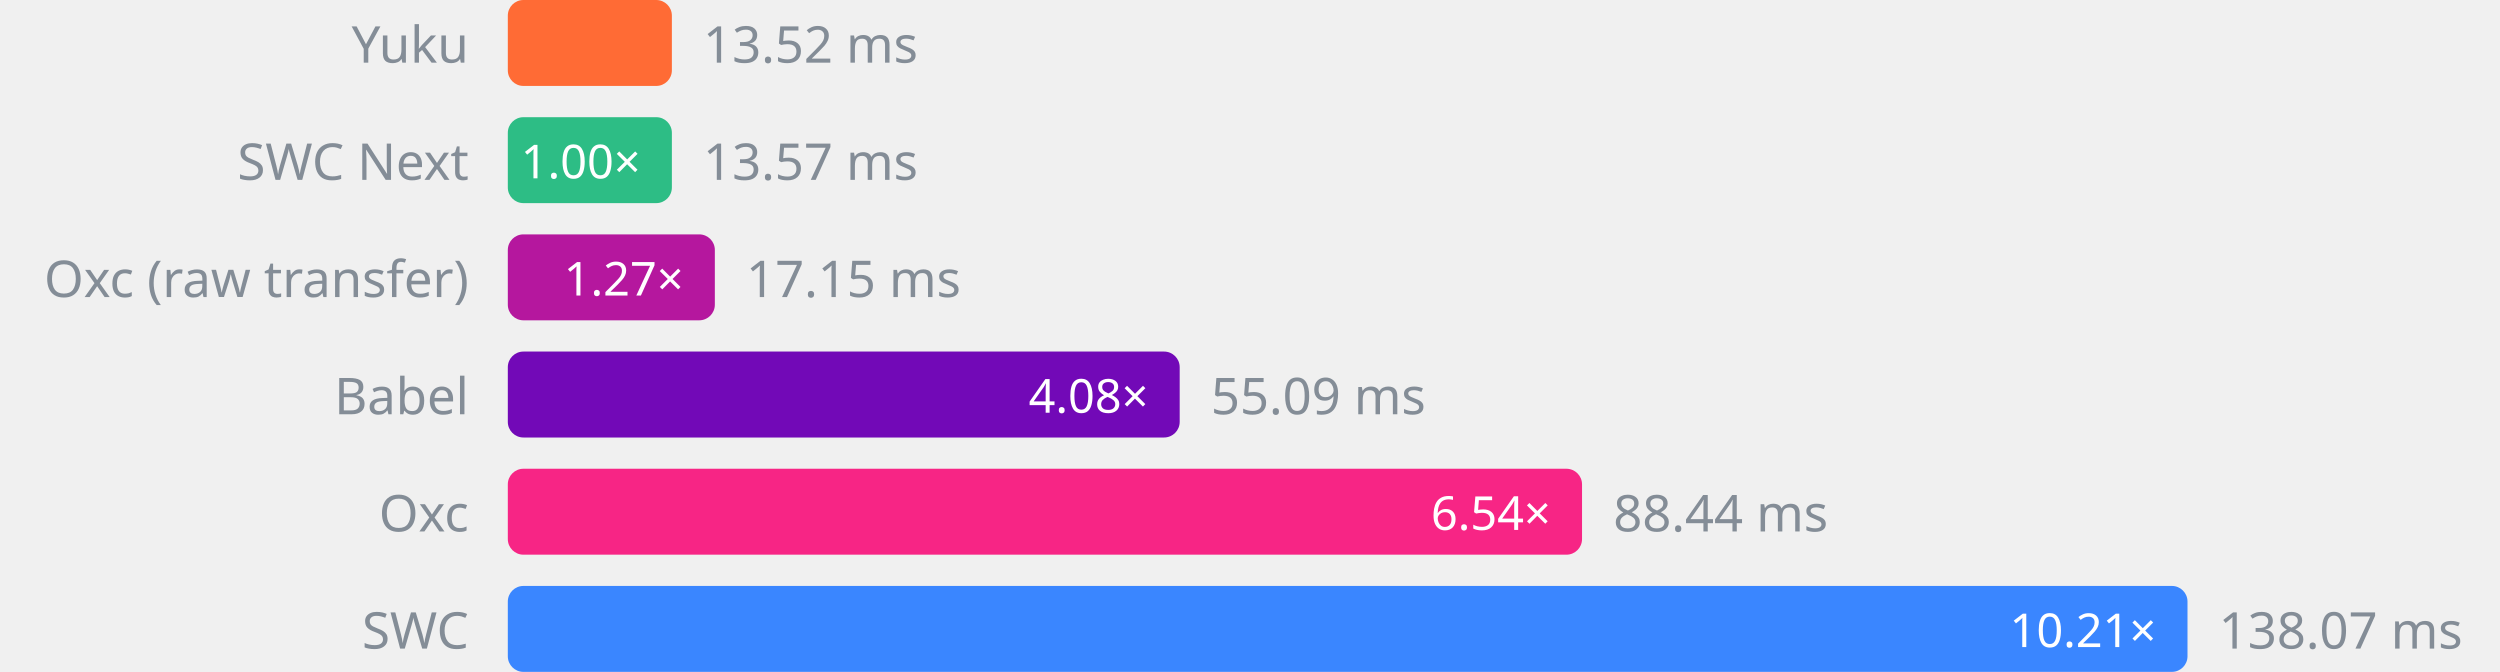
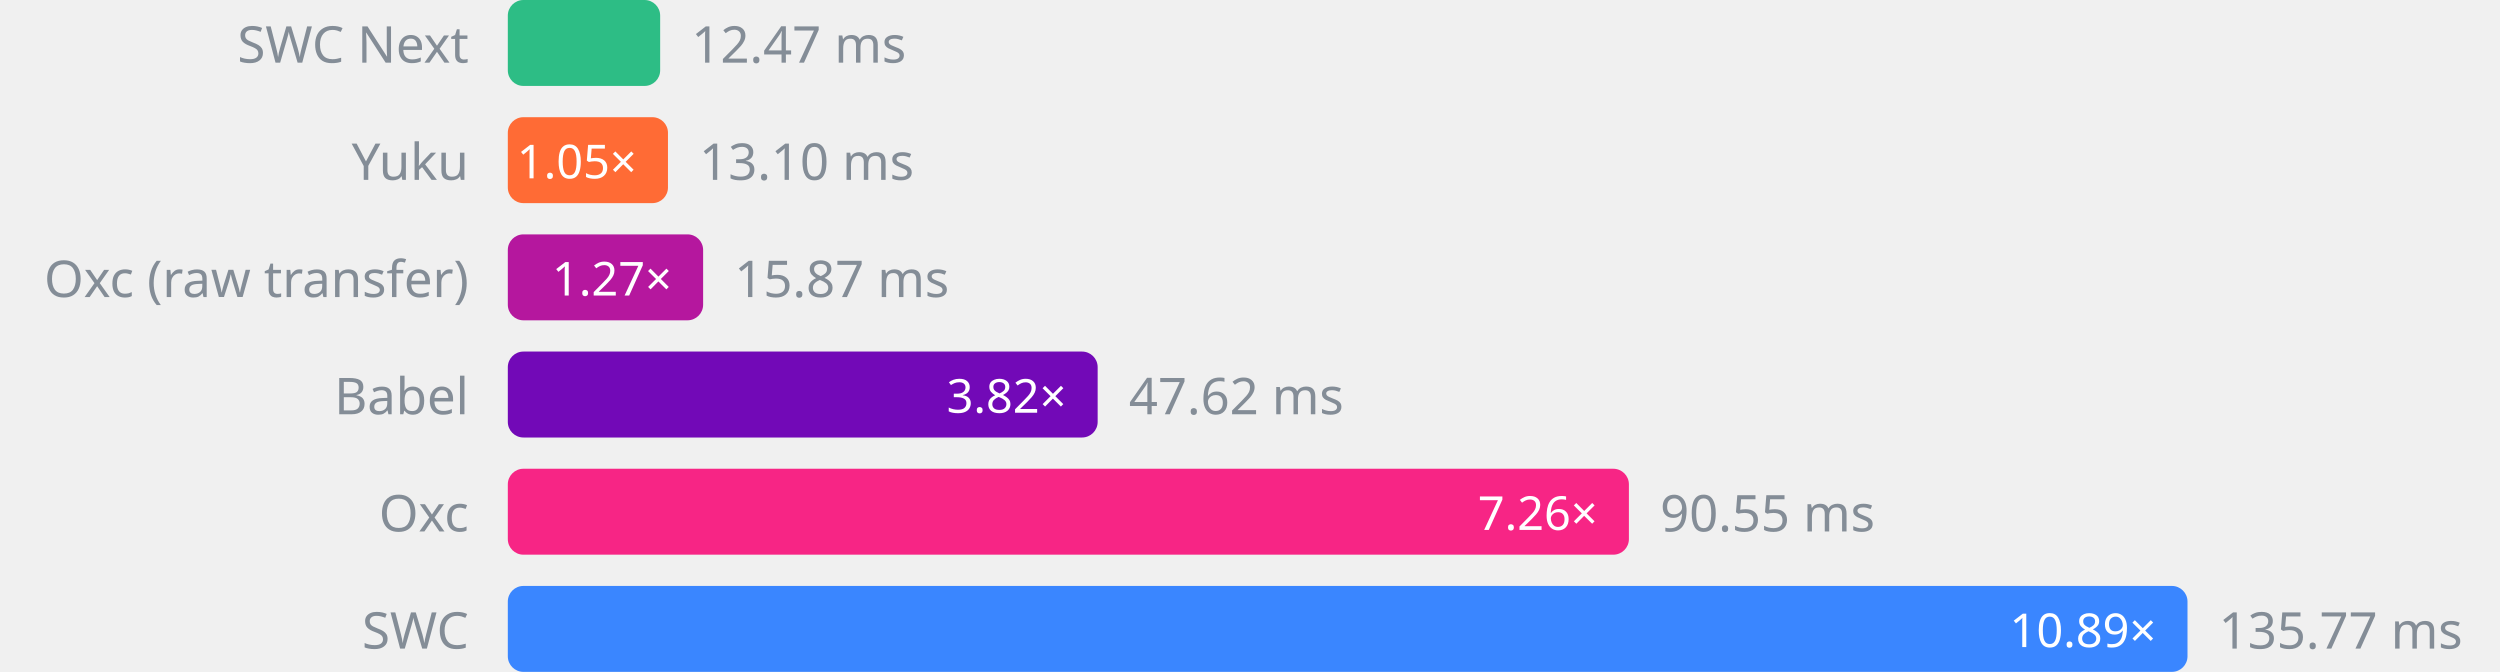
<svg xmlns="http://www.w3.org/2000/svg" width="640" height="172" viewBox="0 0 640 172">
  <style>
    text { font: 13px -apple-system, BlinkMacSystemFont, "Segoe UI", "Noto Sans", Helvetica, Arial, sans-serif; fill: #848d97; dominant-baseline: central; font-variant-numeric: tabular-nums }
    .ratio { font-size: 12px; fill: #fff }
  </style>
-   <text x="120" y="11" text-anchor="end">Yuku</text>
-   <rect x="130" y="0" width="42" height="22" rx="4" fill="#FF6B35" />
-   <text x="180" y="11">13.52 ms</text>
-   <text x="120" y="41" text-anchor="end">SWC Next</text>
-   <rect x="130" y="30" width="42" height="22" rx="4" fill="#2DBD85" />
-   <text x="180" y="41">13.57 ms</text>
-   <text class="ratio" x="164" y="41" text-anchor="end">1.00×</text>
+   <text x="120" y="11" text-anchor="end">SWC Next</text>
+   <rect x="130" y="0" width="39" height="22" rx="4" fill="#2DBD85" />
+   <text x="177" y="11">12.47 ms</text>
+   <text x="120" y="41" text-anchor="end">Yuku</text>
+   <rect x="130" y="30" width="41" height="22" rx="4" fill="#FF6B35" />
+   <text x="179" y="41">13.10 ms</text>
+   <text class="ratio" x="163" y="41" text-anchor="end">1.05×</text>
  <text x="120" y="71" text-anchor="end">Oxc (raw transfer)</text>
-   <rect x="130" y="60" width="53" height="22" rx="4" fill="#B5179E" />
-   <text x="191" y="71">17.15 ms</text>
-   <text class="ratio" x="175" y="71" text-anchor="end">1.27×</text>
+   <rect x="130" y="60" width="50" height="22" rx="4" fill="#B5179E" />
+   <text x="188" y="71">15.87 ms</text>
+   <text class="ratio" x="172" y="71" text-anchor="end">1.27×</text>
  <text x="120" y="101" text-anchor="end">Babel</text>
-   <rect x="130" y="90" width="172" height="22" rx="4" fill="#7209B7" />
-   <text x="310" y="101">55.09 ms</text>
-   <text class="ratio" x="294" y="101" text-anchor="end">4.08×</text>
+   <rect x="130" y="90" width="151" height="22" rx="4" fill="#7209B7" />
+   <text x="289" y="101">47.62 ms</text>
+   <text class="ratio" x="273" y="101" text-anchor="end">3.82×</text>
  <text x="120" y="131" text-anchor="end">Oxc</text>
-   <rect x="130" y="120" width="275" height="22" rx="4" fill="#F72585" />
-   <text x="413" y="131">88.44 ms</text>
-   <text class="ratio" x="397" y="131" text-anchor="end">6.54×</text>
+   <rect x="130" y="120" width="287" height="22" rx="4" fill="#F72585" />
+   <text x="425" y="131">90.55 ms</text>
+   <text class="ratio" x="409" y="131" text-anchor="end">7.26×</text>
  <text x="120" y="161" text-anchor="end">SWC</text>
  <rect x="130" y="150" width="430" height="22" rx="4" fill="#3A86FF" />
-   <text x="568" y="161">138.07 ms</text>
-   <text class="ratio" x="552" y="161" text-anchor="end">10.21×</text>
+   <text x="568" y="161">135.77 ms</text>
+   <text class="ratio" x="552" y="161" text-anchor="end">10.89×</text>
</svg>
